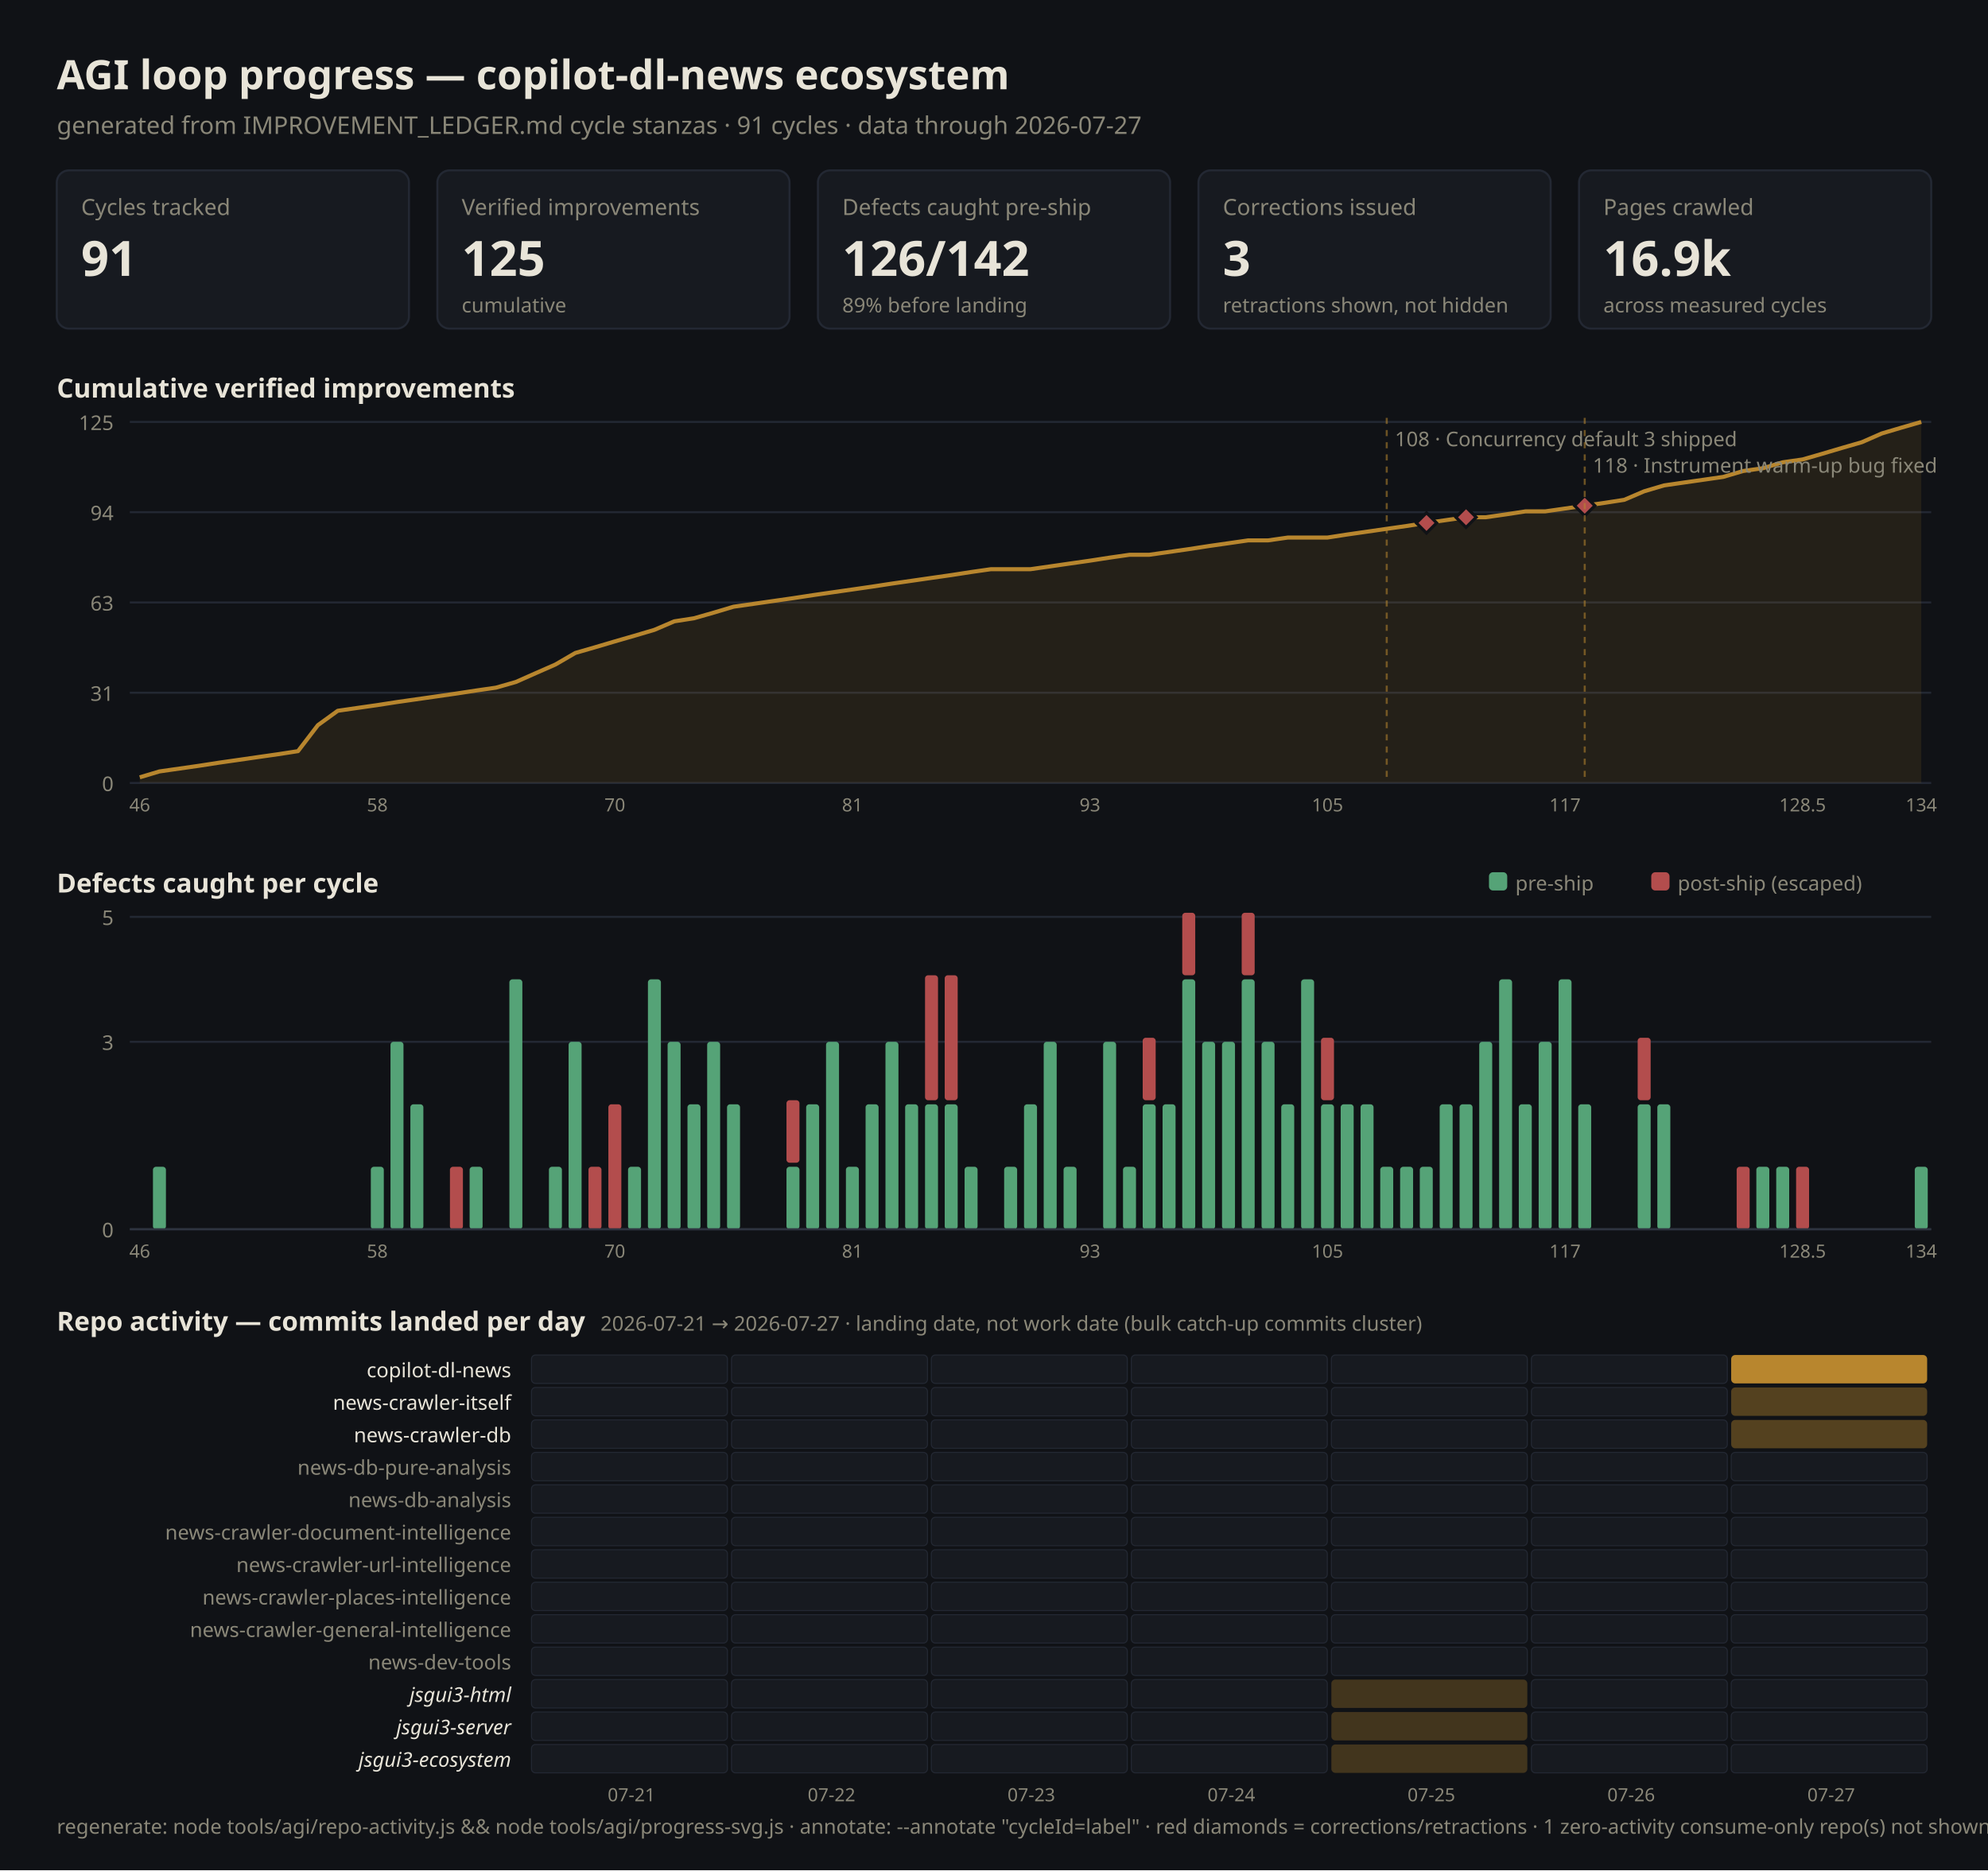
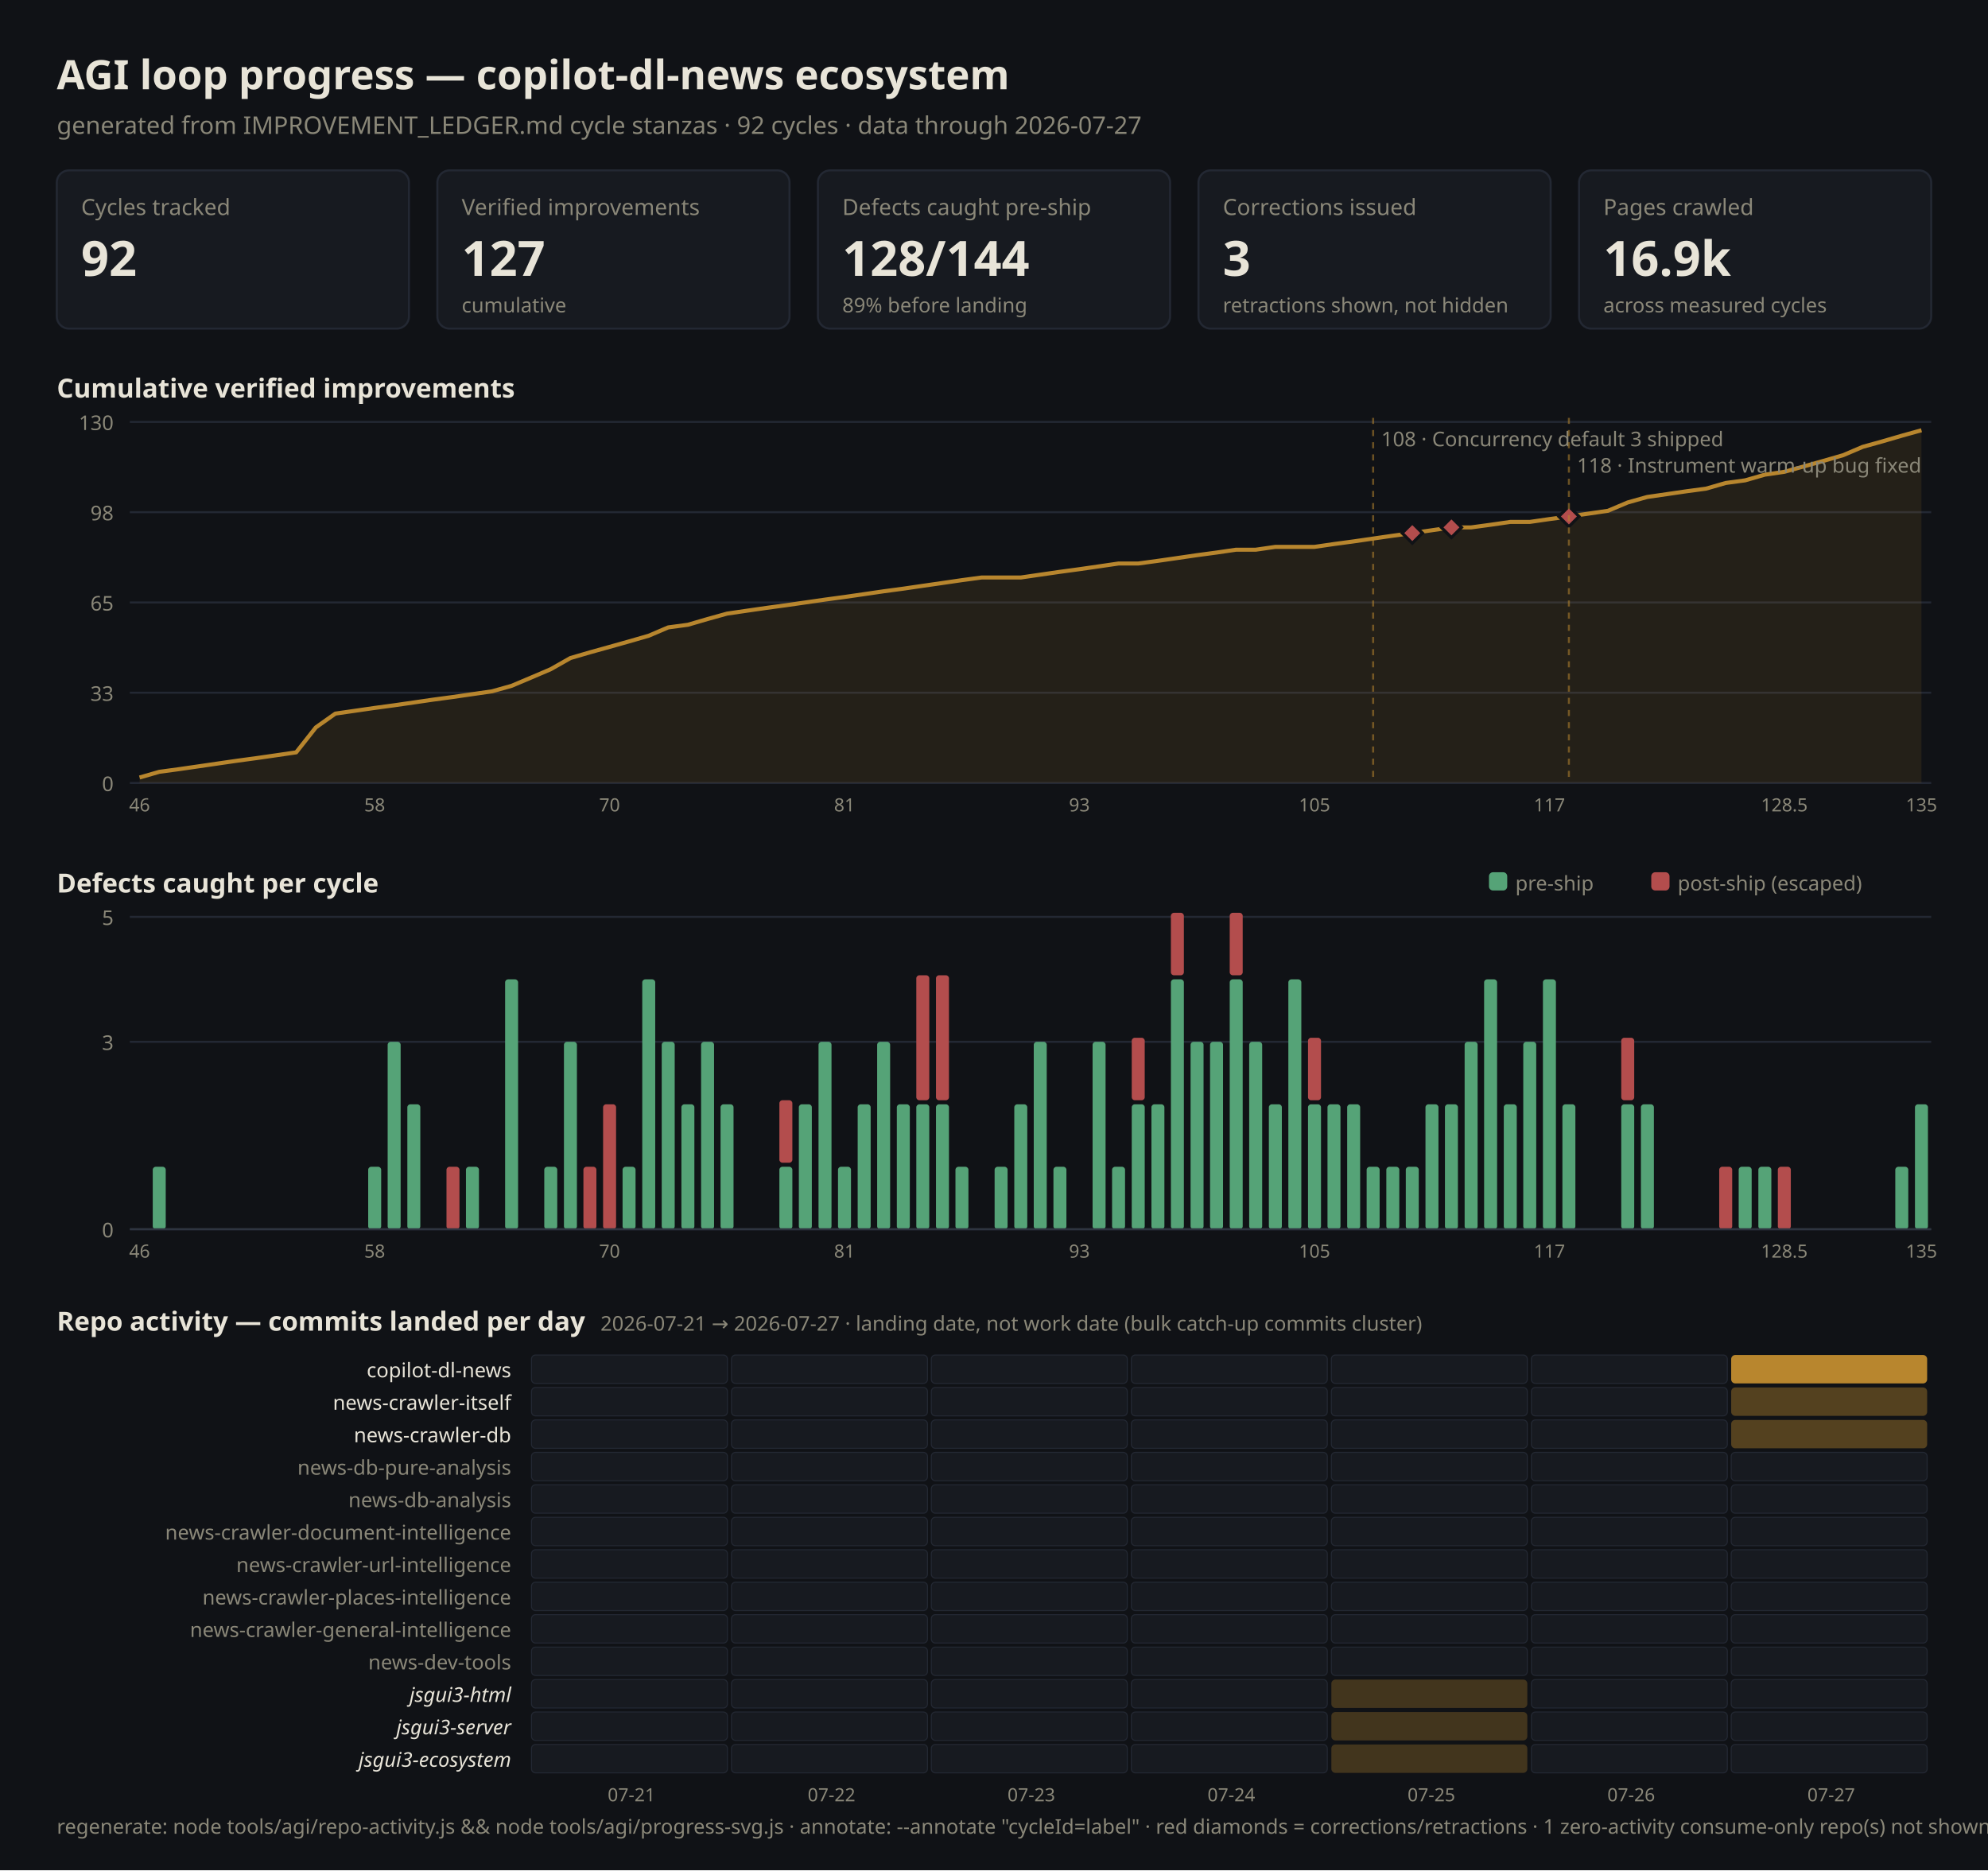
<svg xmlns="http://www.w3.org/2000/svg" viewBox="0 0 980 922" width="980" height="922" role="img" aria-label="AGI loop progress dashboard">
  <rect width="980" height="922" fill="#101216" />
  <text x="28" y="44" font-family="Segoe UI, system-ui, sans-serif" font-size="20" fill="#e8e4d8" font-weight="600">AGI loop progress — copilot-dl-news ecosystem</text>
-   <text x="28" y="66" font-family="Segoe UI, system-ui, sans-serif" font-size="12" fill="#8a8778">generated from IMPROVEMENT_LEDGER.md cycle stanzas · 91 cycles · data through 2026-07-27</text>
+   <text x="28" y="66" font-family="Segoe UI, system-ui, sans-serif" font-size="12" fill="#8a8778">generated from IMPROVEMENT_LEDGER.md cycle stanzas · 92 cycles · data through 2026-07-27</text>
  <rect x="28" y="84" width="173.6" height="78" rx="6" fill="#171a20" stroke="#232833" />
  <text x="40" y="106" font-family="Segoe UI, system-ui, sans-serif" font-size="11" fill="#8a8778">Cycles tracked</text>
-   <text x="40" y="136" font-family="Segoe UI, system-ui, sans-serif" font-size="24" fill="#e8e4d8" font-weight="600">91</text>
+   <text x="40" y="136" font-family="Segoe UI, system-ui, sans-serif" font-size="24" fill="#e8e4d8" font-weight="600">92</text>
  <rect x="215.6" y="84" width="173.6" height="78" rx="6" fill="#171a20" stroke="#232833" />
  <text x="227.6" y="106" font-family="Segoe UI, system-ui, sans-serif" font-size="11" fill="#8a8778">Verified improvements</text>
-   <text x="227.6" y="136" font-family="Segoe UI, system-ui, sans-serif" font-size="24" fill="#e8e4d8" font-weight="600">125</text>
+   <text x="227.6" y="136" font-family="Segoe UI, system-ui, sans-serif" font-size="24" fill="#e8e4d8" font-weight="600">127</text>
  <text x="227.6" y="154" font-family="Segoe UI, system-ui, sans-serif" font-size="10" fill="#8a8778">cumulative</text>
  <rect x="403.2" y="84" width="173.6" height="78" rx="6" fill="#171a20" stroke="#232833" />
  <text x="415.2" y="106" font-family="Segoe UI, system-ui, sans-serif" font-size="11" fill="#8a8778">Defects caught pre-ship</text>
-   <text x="415.2" y="136" font-family="Segoe UI, system-ui, sans-serif" font-size="24" fill="#e8e4d8" font-weight="600">126/142</text>
+   <text x="415.2" y="136" font-family="Segoe UI, system-ui, sans-serif" font-size="24" fill="#e8e4d8" font-weight="600">128/144</text>
  <text x="415.2" y="154" font-family="Segoe UI, system-ui, sans-serif" font-size="10" fill="#8a8778">89% before landing</text>
  <rect x="590.8" y="84" width="173.6" height="78" rx="6" fill="#171a20" stroke="#232833" />
  <text x="602.8" y="106" font-family="Segoe UI, system-ui, sans-serif" font-size="11" fill="#8a8778">Corrections issued</text>
  <text x="602.8" y="136" font-family="Segoe UI, system-ui, sans-serif" font-size="24" fill="#e8e4d8" font-weight="600">3</text>
  <text x="602.8" y="154" font-family="Segoe UI, system-ui, sans-serif" font-size="10" fill="#8a8778">retractions shown, not hidden</text>
  <rect x="778.4" y="84" width="173.6" height="78" rx="6" fill="#171a20" stroke="#232833" />
  <text x="790.4" y="106" font-family="Segoe UI, system-ui, sans-serif" font-size="11" fill="#8a8778">Pages crawled</text>
  <text x="790.4" y="136" font-family="Segoe UI, system-ui, sans-serif" font-size="24" fill="#e8e4d8" font-weight="600">16.9k</text>
  <text x="790.4" y="154" font-family="Segoe UI, system-ui, sans-serif" font-size="10" fill="#8a8778">across measured cycles</text>
  <text x="28" y="196" font-family="Segoe UI, system-ui, sans-serif" font-size="13" fill="#e8e4d8" font-weight="600">Cumulative verified improvements</text>
  <line x1="64" y1="386" x2="952" y2="386" stroke="#232833" stroke-width="1" />
  <text x="56" y="390" font-family="Segoe UI, system-ui, sans-serif" font-size="10" fill="#8a8778" text-anchor="end">0</text>
  <line x1="64" y1="341.5" x2="952" y2="341.5" stroke="#232833" stroke-width="1" />
-   <text x="56" y="345.5" font-family="Segoe UI, system-ui, sans-serif" font-size="10" fill="#8a8778" text-anchor="end">31</text>
+   <text x="56" y="345.5" font-family="Segoe UI, system-ui, sans-serif" font-size="10" fill="#8a8778" text-anchor="end">33</text>
  <line x1="64" y1="297" x2="952" y2="297" stroke="#232833" stroke-width="1" />
-   <text x="56" y="301" font-family="Segoe UI, system-ui, sans-serif" font-size="10" fill="#8a8778" text-anchor="end">63</text>
+   <text x="56" y="301" font-family="Segoe UI, system-ui, sans-serif" font-size="10" fill="#8a8778" text-anchor="end">65</text>
  <line x1="64" y1="252.5" x2="952" y2="252.5" stroke="#232833" stroke-width="1" />
-   <text x="56" y="256.5" font-family="Segoe UI, system-ui, sans-serif" font-size="10" fill="#8a8778" text-anchor="end">94</text>
+   <text x="56" y="256.5" font-family="Segoe UI, system-ui, sans-serif" font-size="10" fill="#8a8778" text-anchor="end">98</text>
  <line x1="64" y1="208" x2="952" y2="208" stroke="#232833" stroke-width="1" />
-   <text x="56" y="212" font-family="Segoe UI, system-ui, sans-serif" font-size="10" fill="#8a8778" text-anchor="end">125</text>
-   <path d="M68.9,386 L68.9,383.2 L78.6,380.3 L88.4,378.9 L98.2,377.5 L107.9,376 L117.7,374.6 L127.4,373.2 L137.2,371.8 L146.9,370.3 L156.7,357.5 L166.5,350.4 L176.2,349 L186,347.6 L195.7,346.1 L205.5,344.7 L215.3,343.3 L225,341.9 L234.8,340.4 L244.5,339 L254.3,336.2 L264,331.9 L273.8,327.6 L283.6,321.9 L293.3,319.1 L303.1,316.2 L312.8,313.4 L322.6,310.5 L332.4,306.3 L342.1,304.8 L351.9,302 L361.6,299.1 L371.4,297.7 L381.1,296.3 L390.9,294.9 L400.7,293.4 L410.4,292 L420.2,290.6 L429.9,289.2 L439.7,287.7 L449.5,286.3 L459.2,284.9 L469,283.5 L478.7,282 L488.5,280.6 L498.2,280.6 L508,280.6 L517.8,279.2 L527.5,277.8 L537.3,276.4 L547,274.9 L556.8,273.5 L566.5,273.5 L576.3,272.1 L586.1,270.7 L595.8,269.2 L605.6,267.8 L615.3,266.4 L625.1,266.4 L634.9,265 L644.6,265 L654.4,265 L664.1,263.5 L673.9,262.1 L683.6,260.7 L693.4,259.3 L703.2,257.8 L712.9,256.4 L722.7,255 L732.4,255 L742.2,253.6 L752,252.1 L761.7,252.1 L771.5,250.7 L781.2,249.3 L791,247.9 L800.7,246.4 L810.5,242.2 L820.3,239.3 L830,237.9 L839.8,236.5 L849.5,235.1 L859.3,232.2 L869.1,230.8 L878.8,227.9 L888.6,226.5 L898.3,223.7 L908.1,220.8 L917.8,218 L927.6,213.7 L937.4,210.8 L947.1,208 L947.1,386 Z" fill="#b8862e" opacity="0.12" />
-   <path d="M68.9,383.2 L78.6,380.3 L88.4,378.9 L98.2,377.5 L107.9,376 L117.7,374.6 L127.4,373.2 L137.2,371.8 L146.9,370.3 L156.7,357.5 L166.5,350.4 L176.2,349 L186,347.6 L195.7,346.1 L205.5,344.7 L215.3,343.3 L225,341.9 L234.8,340.4 L244.5,339 L254.3,336.2 L264,331.9 L273.8,327.6 L283.6,321.9 L293.3,319.1 L303.1,316.2 L312.8,313.4 L322.6,310.5 L332.4,306.3 L342.1,304.8 L351.9,302 L361.6,299.1 L371.4,297.7 L381.1,296.3 L390.9,294.9 L400.7,293.4 L410.4,292 L420.2,290.6 L429.9,289.2 L439.7,287.7 L449.5,286.3 L459.2,284.9 L469,283.5 L478.7,282 L488.5,280.6 L498.2,280.6 L508,280.6 L517.8,279.2 L527.5,277.8 L537.3,276.4 L547,274.9 L556.8,273.5 L566.5,273.5 L576.3,272.1 L586.1,270.7 L595.8,269.2 L605.6,267.8 L615.3,266.4 L625.1,266.4 L634.9,265 L644.6,265 L654.4,265 L664.1,263.5 L673.9,262.1 L683.6,260.7 L693.4,259.3 L703.2,257.8 L712.9,256.4 L722.7,255 L732.4,255 L742.2,253.6 L752,252.1 L761.7,252.1 L771.5,250.7 L781.2,249.3 L791,247.9 L800.7,246.4 L810.5,242.2 L820.3,239.3 L830,237.9 L839.8,236.5 L849.5,235.1 L859.3,232.2 L869.1,230.8 L878.8,227.9 L888.6,226.5 L898.3,223.7 L908.1,220.8 L917.8,218 L927.6,213.7 L937.4,210.8 L947.1,208" fill="none" stroke="#b8862e" stroke-width="2" stroke-linejoin="round" />
-   <path d="M703.2,252.8 L708.2,257.8 L703.2,262.8 L698.2,257.8 Z" fill="#b34d4d" stroke="#101216" stroke-width="1.5" />
-   <path d="M722.7,250 L727.7,255 L722.7,260 L717.7,255 Z" fill="#b34d4d" stroke="#101216" stroke-width="1.5" />
-   <path d="M781.2,244.3 L786.2,249.3 L781.2,254.3 L776.2,249.3 Z" fill="#b34d4d" stroke="#101216" stroke-width="1.5" />
-   <line x1="683.6" y1="206" x2="683.6" y2="386" stroke="#b8862e" stroke-width="1" stroke-dasharray="3,3" opacity="0.55" />
-   <text x="687.6" y="220" font-family="Segoe UI, system-ui, sans-serif" font-size="10" fill="#8a8778">108 · Concurrency default 3 shipped</text>
-   <line x1="781.2" y1="206" x2="781.2" y2="386" stroke="#b8862e" stroke-width="1" stroke-dasharray="3,3" opacity="0.55" />
-   <text x="785.2" y="233" font-family="Segoe UI, system-ui, sans-serif" font-size="10" fill="#8a8778">118 · Instrument warm-up bug fixed</text>
-   <text x="68.9" y="400" font-family="Segoe UI, system-ui, sans-serif" font-size="9" fill="#8a8778" text-anchor="middle">46</text>
-   <text x="186" y="400" font-family="Segoe UI, system-ui, sans-serif" font-size="9" fill="#8a8778" text-anchor="middle">58</text>
-   <text x="303.1" y="400" font-family="Segoe UI, system-ui, sans-serif" font-size="9" fill="#8a8778" text-anchor="middle">70</text>
-   <text x="420.2" y="400" font-family="Segoe UI, system-ui, sans-serif" font-size="9" fill="#8a8778" text-anchor="middle">81</text>
-   <text x="537.3" y="400" font-family="Segoe UI, system-ui, sans-serif" font-size="9" fill="#8a8778" text-anchor="middle">93</text>
-   <text x="654.4" y="400" font-family="Segoe UI, system-ui, sans-serif" font-size="9" fill="#8a8778" text-anchor="middle">105</text>
-   <text x="771.5" y="400" font-family="Segoe UI, system-ui, sans-serif" font-size="9" fill="#8a8778" text-anchor="middle">117</text>
-   <text x="888.6" y="400" font-family="Segoe UI, system-ui, sans-serif" font-size="9" fill="#8a8778" text-anchor="middle">128.5</text>
-   <text x="947.1" y="400" font-family="Segoe UI, system-ui, sans-serif" font-size="9" fill="#8a8778" text-anchor="middle">134</text>
+   <text x="56" y="212" font-family="Segoe UI, system-ui, sans-serif" font-size="10" fill="#8a8778" text-anchor="end">130</text>
+   <path d="M68.8,386 L68.8,383.3 L78.5,380.5 L88.1,379.2 L97.8,377.8 L107.4,376.4 L117.1,375 L126.7,373.7 L136.4,372.3 L146,370.9 L155.7,358.6 L165.3,351.8 L175,350.4 L184.7,349 L194.3,347.7 L204,346.3 L213.6,344.9 L223.3,343.6 L232.9,342.2 L242.6,340.8 L252.2,338.1 L261.9,334 L271.5,329.9 L281.2,324.4 L290.8,321.6 L300.5,318.9 L310.1,316.2 L319.8,313.4 L329.4,309.3 L339.1,308 L348.7,305.2 L358.4,302.5 L368,301.1 L377.7,299.7 L387.3,298.4 L397,297 L406.7,295.6 L416.3,294.3 L426,292.9 L435.6,291.5 L445.3,290.2 L454.9,288.8 L464.6,287.4 L474.2,286 L483.9,284.7 L493.5,284.7 L503.2,284.7 L512.8,283.3 L522.5,281.9 L532.1,280.6 L541.8,279.2 L551.4,277.8 L561.1,277.8 L570.7,276.5 L580.4,275.1 L590,273.7 L599.7,272.4 L609.3,271 L619,271 L628.7,269.6 L638.3,269.6 L648,269.6 L657.6,268.2 L667.3,266.9 L676.9,265.5 L686.6,264.1 L696.2,262.8 L705.9,261.4 L715.5,260 L725.2,260 L734.8,258.7 L744.5,257.3 L754.1,257.3 L763.8,255.9 L773.4,254.6 L783.1,253.2 L792.7,251.8 L802.4,247.7 L812,245 L821.7,243.6 L831.3,242.2 L841,240.9 L850.7,238.1 L860.3,236.8 L870,234 L879.6,232.6 L889.3,229.9 L898.9,227.2 L908.6,224.4 L918.2,220.3 L927.9,217.6 L937.5,214.8 L947.2,212.1 L947.2,386 Z" fill="#b8862e" opacity="0.12" />
+   <path d="M68.8,383.3 L78.5,380.5 L88.1,379.2 L97.8,377.8 L107.4,376.4 L117.1,375 L126.7,373.7 L136.4,372.3 L146,370.9 L155.7,358.6 L165.3,351.8 L175,350.4 L184.7,349 L194.3,347.7 L204,346.3 L213.6,344.9 L223.3,343.6 L232.9,342.2 L242.6,340.8 L252.2,338.1 L261.9,334 L271.5,329.9 L281.2,324.4 L290.8,321.6 L300.5,318.9 L310.1,316.2 L319.8,313.4 L329.4,309.3 L339.1,308 L348.7,305.2 L358.4,302.5 L368,301.1 L377.7,299.7 L387.3,298.4 L397,297 L406.7,295.6 L416.3,294.3 L426,292.9 L435.6,291.5 L445.3,290.2 L454.9,288.8 L464.6,287.4 L474.2,286 L483.9,284.7 L493.5,284.7 L503.2,284.7 L512.8,283.3 L522.5,281.9 L532.1,280.6 L541.8,279.2 L551.4,277.8 L561.1,277.8 L570.7,276.5 L580.4,275.1 L590,273.7 L599.7,272.4 L609.3,271 L619,271 L628.7,269.6 L638.3,269.6 L648,269.6 L657.6,268.2 L667.3,266.9 L676.9,265.5 L686.6,264.1 L696.2,262.8 L705.9,261.4 L715.5,260 L725.2,260 L734.8,258.7 L744.5,257.3 L754.1,257.3 L763.8,255.9 L773.4,254.6 L783.1,253.2 L792.7,251.8 L802.4,247.7 L812,245 L821.7,243.6 L831.3,242.2 L841,240.9 L850.7,238.1 L860.3,236.8 L870,234 L879.6,232.6 L889.3,229.9 L898.9,227.2 L908.6,224.4 L918.2,220.3 L927.9,217.6 L937.5,214.8 L947.2,212.1" fill="none" stroke="#b8862e" stroke-width="2" stroke-linejoin="round" />
+   <path d="M696.2,257.8 L701.2,262.8 L696.2,267.8 L691.2,262.8 Z" fill="#b34d4d" stroke="#101216" stroke-width="1.5" />
+   <path d="M715.5,255 L720.5,260 L715.5,265 L710.5,260 Z" fill="#b34d4d" stroke="#101216" stroke-width="1.5" />
+   <path d="M773.4,249.6 L778.4,254.6 L773.4,259.6 L768.4,254.6 Z" fill="#b34d4d" stroke="#101216" stroke-width="1.5" />
+   <line x1="676.9" y1="206" x2="676.9" y2="386" stroke="#b8862e" stroke-width="1" stroke-dasharray="3,3" opacity="0.55" />
+   <text x="680.9" y="220" font-family="Segoe UI, system-ui, sans-serif" font-size="10" fill="#8a8778">108 · Concurrency default 3 shipped</text>
+   <line x1="773.4" y1="206" x2="773.4" y2="386" stroke="#b8862e" stroke-width="1" stroke-dasharray="3,3" opacity="0.55" />
+   <text x="777.4" y="233" font-family="Segoe UI, system-ui, sans-serif" font-size="10" fill="#8a8778">118 · Instrument warm-up bug fixed</text>
+   <text x="68.8" y="400" font-family="Segoe UI, system-ui, sans-serif" font-size="9" fill="#8a8778" text-anchor="middle">46</text>
+   <text x="184.7" y="400" font-family="Segoe UI, system-ui, sans-serif" font-size="9" fill="#8a8778" text-anchor="middle">58</text>
+   <text x="300.5" y="400" font-family="Segoe UI, system-ui, sans-serif" font-size="9" fill="#8a8778" text-anchor="middle">70</text>
+   <text x="416.3" y="400" font-family="Segoe UI, system-ui, sans-serif" font-size="9" fill="#8a8778" text-anchor="middle">81</text>
+   <text x="532.1" y="400" font-family="Segoe UI, system-ui, sans-serif" font-size="9" fill="#8a8778" text-anchor="middle">93</text>
+   <text x="648" y="400" font-family="Segoe UI, system-ui, sans-serif" font-size="9" fill="#8a8778" text-anchor="middle">105</text>
+   <text x="763.8" y="400" font-family="Segoe UI, system-ui, sans-serif" font-size="9" fill="#8a8778" text-anchor="middle">117</text>
+   <text x="879.6" y="400" font-family="Segoe UI, system-ui, sans-serif" font-size="9" fill="#8a8778" text-anchor="middle">128.5</text>
+   <text x="947.2" y="400" font-family="Segoe UI, system-ui, sans-serif" font-size="9" fill="#8a8778" text-anchor="middle">135</text>
  <text x="28" y="440" font-family="Segoe UI, system-ui, sans-serif" font-size="13" fill="#e8e4d8" font-weight="600">Defects caught per cycle</text>
  <rect x="734" y="430" width="9" height="9" rx="2" fill="#55a377" />
  <text x="747" y="439" font-family="Segoe UI, system-ui, sans-serif" font-size="10" fill="#8a8778">pre-ship</text>
  <rect x="814" y="430" width="9" height="9" rx="2" fill="#b34d4d" />
  <text x="827" y="439" font-family="Segoe UI, system-ui, sans-serif" font-size="10" fill="#8a8778">post-ship (escaped)</text>
  <line x1="64" y1="606" x2="952" y2="606" stroke="#232833" stroke-width="1" />
  <text x="56" y="610" font-family="Segoe UI, system-ui, sans-serif" font-size="10" fill="#8a8778" text-anchor="end">0</text>
  <line x1="64" y1="513.6" x2="952" y2="513.6" stroke="#232833" stroke-width="1" />
  <text x="56" y="517.6" font-family="Segoe UI, system-ui, sans-serif" font-size="10" fill="#8a8778" text-anchor="end">3</text>
  <line x1="64" y1="452" x2="952" y2="452" stroke="#232833" stroke-width="1" />
  <text x="56" y="456" font-family="Segoe UI, system-ui, sans-serif" font-size="10" fill="#8a8778" text-anchor="end">5</text>
-   <rect x="75.4" y="575.2" width="6.4" height="30.8" rx="1.5" fill="#55a377" />
-   <rect x="182.8" y="575.2" width="6.4" height="30.8" rx="1.5" fill="#55a377" />
-   <rect x="192.5" y="513.6" width="6.4" height="92.4" rx="1.5" fill="#55a377" />
-   <rect x="202.3" y="544.4" width="6.4" height="61.6" rx="1.5" fill="#55a377" />
-   <rect x="221.8" y="575.2" width="6.4" height="30.8" rx="1.5" fill="#b34d4d" />
-   <rect x="231.5" y="575.2" width="6.4" height="30.8" rx="1.5" fill="#55a377" />
-   <rect x="251.1" y="482.8" width="6.4" height="123.2" rx="1.5" fill="#55a377" />
-   <rect x="270.6" y="575.2" width="6.4" height="30.8" rx="1.5" fill="#55a377" />
-   <rect x="280.3" y="513.6" width="6.4" height="92.4" rx="1.5" fill="#55a377" />
-   <rect x="290.1" y="575.2" width="6.4" height="30.8" rx="1.5" fill="#b34d4d" />
-   <rect x="299.9" y="544.4" width="6.4" height="61.6" rx="1.5" fill="#b34d4d" />
-   <rect x="309.6" y="575.2" width="6.4" height="30.8" rx="1.5" fill="#55a377" />
-   <rect x="319.4" y="482.8" width="6.4" height="123.2" rx="1.5" fill="#55a377" />
-   <rect x="329.1" y="513.6" width="6.4" height="92.4" rx="1.5" fill="#55a377" />
-   <rect x="338.9" y="544.4" width="6.4" height="61.6" rx="1.5" fill="#55a377" />
-   <rect x="348.6" y="513.6" width="6.4" height="92.4" rx="1.5" fill="#55a377" />
-   <rect x="358.4" y="544.4" width="6.4" height="61.6" rx="1.5" fill="#55a377" />
-   <rect x="387.7" y="575.2" width="6.4" height="30.8" rx="1.5" fill="#55a377" />
-   <rect x="387.7" y="542.4" width="6.4" height="30.8" rx="1.5" fill="#b34d4d" />
-   <rect x="397.4" y="544.4" width="6.4" height="61.6" rx="1.5" fill="#55a377" />
-   <rect x="407.2" y="513.6" width="6.4" height="92.4" rx="1.5" fill="#55a377" />
-   <rect x="417" y="575.2" width="6.4" height="30.8" rx="1.5" fill="#55a377" />
-   <rect x="426.7" y="544.4" width="6.4" height="61.6" rx="1.5" fill="#55a377" />
-   <rect x="436.5" y="513.6" width="6.4" height="92.4" rx="1.5" fill="#55a377" />
-   <rect x="446.2" y="544.4" width="6.4" height="61.6" rx="1.5" fill="#55a377" />
-   <rect x="456" y="544.4" width="6.4" height="61.6" rx="1.5" fill="#55a377" />
-   <rect x="456" y="480.8" width="6.4" height="61.6" rx="1.5" fill="#b34d4d" />
-   <rect x="465.7" y="544.4" width="6.4" height="61.6" rx="1.5" fill="#55a377" />
-   <rect x="465.7" y="480.8" width="6.4" height="61.6" rx="1.5" fill="#b34d4d" />
-   <rect x="475.5" y="575.2" width="6.4" height="30.8" rx="1.5" fill="#55a377" />
-   <rect x="495" y="575.2" width="6.4" height="30.8" rx="1.5" fill="#55a377" />
-   <rect x="504.8" y="544.4" width="6.4" height="61.6" rx="1.5" fill="#55a377" />
-   <rect x="514.5" y="513.6" width="6.4" height="92.4" rx="1.5" fill="#55a377" />
-   <rect x="524.3" y="575.2" width="6.4" height="30.8" rx="1.5" fill="#55a377" />
-   <rect x="543.8" y="513.6" width="6.4" height="92.4" rx="1.5" fill="#55a377" />
-   <rect x="553.6" y="575.2" width="6.4" height="30.8" rx="1.5" fill="#55a377" />
-   <rect x="563.3" y="544.4" width="6.4" height="61.6" rx="1.5" fill="#55a377" />
-   <rect x="563.3" y="511.6" width="6.4" height="30.8" rx="1.5" fill="#b34d4d" />
-   <rect x="573.1" y="544.4" width="6.4" height="61.6" rx="1.5" fill="#55a377" />
-   <rect x="582.8" y="482.8" width="6.4" height="123.2" rx="1.5" fill="#55a377" />
-   <rect x="582.8" y="450" width="6.4" height="30.8" rx="1.5" fill="#b34d4d" />
-   <rect x="592.6" y="513.6" width="6.4" height="92.4" rx="1.5" fill="#55a377" />
-   <rect x="602.4" y="513.6" width="6.4" height="92.4" rx="1.5" fill="#55a377" />
-   <rect x="612.1" y="482.8" width="6.4" height="123.2" rx="1.5" fill="#55a377" />
-   <rect x="612.1" y="450" width="6.4" height="30.8" rx="1.5" fill="#b34d4d" />
-   <rect x="621.9" y="513.6" width="6.4" height="92.4" rx="1.5" fill="#55a377" />
-   <rect x="631.6" y="544.4" width="6.4" height="61.6" rx="1.5" fill="#55a377" />
-   <rect x="641.4" y="482.8" width="6.4" height="123.2" rx="1.5" fill="#55a377" />
-   <rect x="651.2" y="544.4" width="6.4" height="61.6" rx="1.5" fill="#55a377" />
-   <rect x="651.2" y="511.6" width="6.4" height="30.8" rx="1.5" fill="#b34d4d" />
-   <rect x="660.9" y="544.4" width="6.4" height="61.6" rx="1.5" fill="#55a377" />
-   <rect x="670.7" y="544.4" width="6.4" height="61.6" rx="1.5" fill="#55a377" />
-   <rect x="680.4" y="575.2" width="6.4" height="30.8" rx="1.5" fill="#55a377" />
-   <rect x="690.2" y="575.2" width="6.4" height="30.8" rx="1.5" fill="#55a377" />
-   <rect x="699.9" y="575.2" width="6.4" height="30.8" rx="1.5" fill="#55a377" />
-   <rect x="709.7" y="544.4" width="6.4" height="61.6" rx="1.5" fill="#55a377" />
-   <rect x="719.5" y="544.4" width="6.4" height="61.6" rx="1.5" fill="#55a377" />
-   <rect x="729.2" y="513.6" width="6.4" height="92.4" rx="1.5" fill="#55a377" />
-   <rect x="739" y="482.8" width="6.4" height="123.2" rx="1.5" fill="#55a377" />
-   <rect x="748.7" y="544.4" width="6.4" height="61.6" rx="1.5" fill="#55a377" />
-   <rect x="758.5" y="513.6" width="6.4" height="92.4" rx="1.5" fill="#55a377" />
-   <rect x="768.3" y="482.8" width="6.4" height="123.2" rx="1.5" fill="#55a377" />
-   <rect x="778" y="544.4" width="6.4" height="61.6" rx="1.5" fill="#55a377" />
-   <rect x="807.3" y="544.4" width="6.4" height="61.6" rx="1.5" fill="#55a377" />
-   <rect x="807.3" y="511.6" width="6.4" height="30.8" rx="1.5" fill="#b34d4d" />
-   <rect x="817" y="544.4" width="6.4" height="61.6" rx="1.5" fill="#55a377" />
-   <rect x="856.1" y="575.2" width="6.4" height="30.8" rx="1.5" fill="#b34d4d" />
-   <rect x="865.8" y="575.2" width="6.4" height="30.8" rx="1.5" fill="#55a377" />
-   <rect x="875.6" y="575.2" width="6.4" height="30.8" rx="1.5" fill="#55a377" />
-   <rect x="885.4" y="575.2" width="6.4" height="30.8" rx="1.5" fill="#b34d4d" />
-   <rect x="943.9" y="575.2" width="6.4" height="30.8" rx="1.5" fill="#55a377" />
-   <text x="68.9" y="620" font-family="Segoe UI, system-ui, sans-serif" font-size="9" fill="#8a8778" text-anchor="middle">46</text>
-   <text x="186" y="620" font-family="Segoe UI, system-ui, sans-serif" font-size="9" fill="#8a8778" text-anchor="middle">58</text>
-   <text x="303.1" y="620" font-family="Segoe UI, system-ui, sans-serif" font-size="9" fill="#8a8778" text-anchor="middle">70</text>
-   <text x="420.2" y="620" font-family="Segoe UI, system-ui, sans-serif" font-size="9" fill="#8a8778" text-anchor="middle">81</text>
-   <text x="537.3" y="620" font-family="Segoe UI, system-ui, sans-serif" font-size="9" fill="#8a8778" text-anchor="middle">93</text>
-   <text x="654.4" y="620" font-family="Segoe UI, system-ui, sans-serif" font-size="9" fill="#8a8778" text-anchor="middle">105</text>
-   <text x="771.5" y="620" font-family="Segoe UI, system-ui, sans-serif" font-size="9" fill="#8a8778" text-anchor="middle">117</text>
-   <text x="888.6" y="620" font-family="Segoe UI, system-ui, sans-serif" font-size="9" fill="#8a8778" text-anchor="middle">128.5</text>
-   <text x="947.1" y="620" font-family="Segoe UI, system-ui, sans-serif" font-size="9" fill="#8a8778" text-anchor="middle">134</text>
+   <rect x="75.3" y="575.2" width="6.4" height="30.8" rx="1.5" fill="#55a377" />
+   <rect x="181.5" y="575.2" width="6.4" height="30.8" rx="1.5" fill="#55a377" />
+   <rect x="191.1" y="513.6" width="6.4" height="92.4" rx="1.5" fill="#55a377" />
+   <rect x="200.8" y="544.4" width="6.4" height="61.6" rx="1.5" fill="#55a377" />
+   <rect x="220.1" y="575.2" width="6.4" height="30.8" rx="1.5" fill="#b34d4d" />
+   <rect x="229.7" y="575.2" width="6.4" height="30.8" rx="1.5" fill="#55a377" />
+   <rect x="249" y="482.8" width="6.4" height="123.2" rx="1.5" fill="#55a377" />
+   <rect x="268.3" y="575.2" width="6.4" height="30.8" rx="1.5" fill="#55a377" />
+   <rect x="278" y="513.6" width="6.4" height="92.4" rx="1.5" fill="#55a377" />
+   <rect x="287.6" y="575.2" width="6.4" height="30.8" rx="1.5" fill="#b34d4d" />
+   <rect x="297.3" y="544.4" width="6.4" height="61.6" rx="1.5" fill="#b34d4d" />
+   <rect x="306.9" y="575.2" width="6.4" height="30.8" rx="1.5" fill="#55a377" />
+   <rect x="316.6" y="482.8" width="6.4" height="123.2" rx="1.5" fill="#55a377" />
+   <rect x="326.2" y="513.6" width="6.4" height="92.4" rx="1.5" fill="#55a377" />
+   <rect x="335.9" y="544.4" width="6.4" height="61.6" rx="1.5" fill="#55a377" />
+   <rect x="345.6" y="513.6" width="6.4" height="92.4" rx="1.5" fill="#55a377" />
+   <rect x="355.2" y="544.4" width="6.4" height="61.6" rx="1.5" fill="#55a377" />
+   <rect x="384.2" y="575.2" width="6.4" height="30.8" rx="1.5" fill="#55a377" />
+   <rect x="384.2" y="542.4" width="6.4" height="30.8" rx="1.5" fill="#b34d4d" />
+   <rect x="393.8" y="544.4" width="6.4" height="61.6" rx="1.5" fill="#55a377" />
+   <rect x="403.5" y="513.6" width="6.4" height="92.4" rx="1.5" fill="#55a377" />
+   <rect x="413.1" y="575.2" width="6.4" height="30.8" rx="1.5" fill="#55a377" />
+   <rect x="422.8" y="544.4" width="6.4" height="61.6" rx="1.5" fill="#55a377" />
+   <rect x="432.4" y="513.6" width="6.4" height="92.4" rx="1.5" fill="#55a377" />
+   <rect x="442.1" y="544.4" width="6.4" height="61.6" rx="1.5" fill="#55a377" />
+   <rect x="451.7" y="544.4" width="6.4" height="61.6" rx="1.5" fill="#55a377" />
+   <rect x="451.7" y="480.8" width="6.4" height="61.6" rx="1.5" fill="#b34d4d" />
+   <rect x="461.4" y="544.4" width="6.4" height="61.6" rx="1.5" fill="#55a377" />
+   <rect x="461.4" y="480.8" width="6.4" height="61.6" rx="1.5" fill="#b34d4d" />
+   <rect x="471" y="575.2" width="6.4" height="30.8" rx="1.5" fill="#55a377" />
+   <rect x="490.3" y="575.2" width="6.4" height="30.8" rx="1.5" fill="#55a377" />
+   <rect x="500" y="544.4" width="6.4" height="61.6" rx="1.5" fill="#55a377" />
+   <rect x="509.6" y="513.6" width="6.4" height="92.4" rx="1.5" fill="#55a377" />
+   <rect x="519.3" y="575.2" width="6.4" height="30.8" rx="1.5" fill="#55a377" />
+   <rect x="538.6" y="513.6" width="6.4" height="92.4" rx="1.5" fill="#55a377" />
+   <rect x="548.2" y="575.2" width="6.4" height="30.8" rx="1.5" fill="#55a377" />
+   <rect x="557.9" y="544.4" width="6.4" height="61.6" rx="1.5" fill="#55a377" />
+   <rect x="557.9" y="511.6" width="6.4" height="30.8" rx="1.5" fill="#b34d4d" />
+   <rect x="567.6" y="544.4" width="6.4" height="61.6" rx="1.5" fill="#55a377" />
+   <rect x="577.2" y="482.8" width="6.4" height="123.2" rx="1.5" fill="#55a377" />
+   <rect x="577.2" y="450" width="6.4" height="30.8" rx="1.5" fill="#b34d4d" />
+   <rect x="586.9" y="513.6" width="6.4" height="92.4" rx="1.5" fill="#55a377" />
+   <rect x="596.5" y="513.6" width="6.4" height="92.4" rx="1.5" fill="#55a377" />
+   <rect x="606.2" y="482.8" width="6.4" height="123.2" rx="1.5" fill="#55a377" />
+   <rect x="606.2" y="450" width="6.4" height="30.8" rx="1.5" fill="#b34d4d" />
+   <rect x="615.8" y="513.6" width="6.4" height="92.4" rx="1.5" fill="#55a377" />
+   <rect x="625.5" y="544.4" width="6.4" height="61.6" rx="1.5" fill="#55a377" />
+   <rect x="635.1" y="482.8" width="6.4" height="123.2" rx="1.5" fill="#55a377" />
+   <rect x="644.8" y="544.4" width="6.4" height="61.6" rx="1.5" fill="#55a377" />
+   <rect x="644.8" y="511.6" width="6.4" height="30.8" rx="1.5" fill="#b34d4d" />
+   <rect x="654.4" y="544.4" width="6.4" height="61.6" rx="1.5" fill="#55a377" />
+   <rect x="664.1" y="544.4" width="6.4" height="61.6" rx="1.5" fill="#55a377" />
+   <rect x="673.7" y="575.2" width="6.4" height="30.8" rx="1.5" fill="#55a377" />
+   <rect x="683.4" y="575.2" width="6.4" height="30.8" rx="1.5" fill="#55a377" />
+   <rect x="693" y="575.2" width="6.4" height="30.8" rx="1.5" fill="#55a377" />
+   <rect x="702.7" y="544.4" width="6.4" height="61.6" rx="1.5" fill="#55a377" />
+   <rect x="712.3" y="544.4" width="6.4" height="61.6" rx="1.5" fill="#55a377" />
+   <rect x="722" y="513.6" width="6.4" height="92.4" rx="1.5" fill="#55a377" />
+   <rect x="731.6" y="482.8" width="6.4" height="123.2" rx="1.5" fill="#55a377" />
+   <rect x="741.3" y="544.4" width="6.4" height="61.6" rx="1.5" fill="#55a377" />
+   <rect x="750.9" y="513.6" width="6.4" height="92.4" rx="1.5" fill="#55a377" />
+   <rect x="760.6" y="482.8" width="6.4" height="123.2" rx="1.5" fill="#55a377" />
+   <rect x="770.2" y="544.4" width="6.4" height="61.6" rx="1.5" fill="#55a377" />
+   <rect x="799.2" y="544.4" width="6.4" height="61.6" rx="1.5" fill="#55a377" />
+   <rect x="799.2" y="511.6" width="6.4" height="30.8" rx="1.5" fill="#b34d4d" />
+   <rect x="808.9" y="544.4" width="6.4" height="61.6" rx="1.5" fill="#55a377" />
+   <rect x="847.5" y="575.2" width="6.4" height="30.8" rx="1.5" fill="#b34d4d" />
+   <rect x="857.1" y="575.2" width="6.4" height="30.8" rx="1.5" fill="#55a377" />
+   <rect x="866.8" y="575.2" width="6.4" height="30.8" rx="1.5" fill="#55a377" />
+   <rect x="876.4" y="575.2" width="6.4" height="30.8" rx="1.5" fill="#b34d4d" />
+   <rect x="934.3" y="575.2" width="6.4" height="30.8" rx="1.5" fill="#55a377" />
+   <rect x="944" y="544.4" width="6.4" height="61.6" rx="1.5" fill="#55a377" />
+   <text x="68.8" y="620" font-family="Segoe UI, system-ui, sans-serif" font-size="9" fill="#8a8778" text-anchor="middle">46</text>
+   <text x="184.7" y="620" font-family="Segoe UI, system-ui, sans-serif" font-size="9" fill="#8a8778" text-anchor="middle">58</text>
+   <text x="300.5" y="620" font-family="Segoe UI, system-ui, sans-serif" font-size="9" fill="#8a8778" text-anchor="middle">70</text>
+   <text x="416.3" y="620" font-family="Segoe UI, system-ui, sans-serif" font-size="9" fill="#8a8778" text-anchor="middle">81</text>
+   <text x="532.1" y="620" font-family="Segoe UI, system-ui, sans-serif" font-size="9" fill="#8a8778" text-anchor="middle">93</text>
+   <text x="648" y="620" font-family="Segoe UI, system-ui, sans-serif" font-size="9" fill="#8a8778" text-anchor="middle">105</text>
+   <text x="763.8" y="620" font-family="Segoe UI, system-ui, sans-serif" font-size="9" fill="#8a8778" text-anchor="middle">117</text>
+   <text x="879.6" y="620" font-family="Segoe UI, system-ui, sans-serif" font-size="9" fill="#8a8778" text-anchor="middle">128.5</text>
+   <text x="947.2" y="620" font-family="Segoe UI, system-ui, sans-serif" font-size="9" fill="#8a8778" text-anchor="middle">135</text>
  <line x1="64" y1="606" x2="952" y2="606" stroke="#2e3440" stroke-width="1" />
  <text x="28" y="656" font-family="Segoe UI, system-ui, sans-serif" font-size="13" fill="#e8e4d8" font-weight="600">Repo activity — commits landed per day</text>
  <text x="296" y="656" font-family="Segoe UI, system-ui, sans-serif" font-size="10" fill="#8a8778">2026-07-21 → 2026-07-27 · landing date, not work date (bulk catch-up commits cluster)</text>
  <text x="252" y="679" font-family="Segoe UI, system-ui, sans-serif" font-size="10" fill="#e8e4d8" text-anchor="end">copilot-dl-news</text>
  <rect x="262" y="668" width="96.6" height="14" rx="2" fill="#171a20" stroke="#232833" stroke-width="0.5" />
  <rect x="360.6" y="668" width="96.6" height="14" rx="2" fill="#171a20" stroke="#232833" stroke-width="0.5" />
  <rect x="459.1" y="668" width="96.6" height="14" rx="2" fill="#171a20" stroke="#232833" stroke-width="0.5" />
  <rect x="557.7" y="668" width="96.6" height="14" rx="2" fill="#171a20" stroke="#232833" stroke-width="0.5" />
  <rect x="656.3" y="668" width="96.6" height="14" rx="2" fill="#171a20" stroke="#232833" stroke-width="0.5" />
  <rect x="754.9" y="668" width="96.6" height="14" rx="2" fill="#171a20" stroke="#232833" stroke-width="0.5" />
  <rect x="853.4" y="668" width="96.6" height="14" rx="2" fill="#b8862e" opacity="1" />
  <text x="252" y="695" font-family="Segoe UI, system-ui, sans-serif" font-size="10" fill="#e8e4d8" text-anchor="end">news-crawler-itself</text>
  <rect x="262" y="684" width="96.6" height="14" rx="2" fill="#171a20" stroke="#232833" stroke-width="0.5" />
  <rect x="360.6" y="684" width="96.6" height="14" rx="2" fill="#171a20" stroke="#232833" stroke-width="0.5" />
  <rect x="459.1" y="684" width="96.6" height="14" rx="2" fill="#171a20" stroke="#232833" stroke-width="0.5" />
  <rect x="557.7" y="684" width="96.6" height="14" rx="2" fill="#171a20" stroke="#232833" stroke-width="0.5" />
  <rect x="656.3" y="684" width="96.6" height="14" rx="2" fill="#171a20" stroke="#232833" stroke-width="0.5" />
  <rect x="754.9" y="684" width="96.6" height="14" rx="2" fill="#171a20" stroke="#232833" stroke-width="0.5" />
  <rect x="853.4" y="684" width="96.6" height="14" rx="2" fill="#b8862e" opacity="0.4" />
  <text x="252" y="711" font-family="Segoe UI, system-ui, sans-serif" font-size="10" fill="#e8e4d8" text-anchor="end">news-crawler-db</text>
  <rect x="262" y="700" width="96.6" height="14" rx="2" fill="#171a20" stroke="#232833" stroke-width="0.5" />
  <rect x="360.6" y="700" width="96.6" height="14" rx="2" fill="#171a20" stroke="#232833" stroke-width="0.5" />
  <rect x="459.1" y="700" width="96.6" height="14" rx="2" fill="#171a20" stroke="#232833" stroke-width="0.5" />
  <rect x="557.7" y="700" width="96.6" height="14" rx="2" fill="#171a20" stroke="#232833" stroke-width="0.5" />
  <rect x="656.3" y="700" width="96.6" height="14" rx="2" fill="#171a20" stroke="#232833" stroke-width="0.5" />
  <rect x="754.9" y="700" width="96.6" height="14" rx="2" fill="#171a20" stroke="#232833" stroke-width="0.5" />
  <rect x="853.4" y="700" width="96.6" height="14" rx="2" fill="#b8862e" opacity="0.4" />
  <text x="252" y="727" font-family="Segoe UI, system-ui, sans-serif" font-size="10" fill="#8a8778" text-anchor="end">news-db-pure-analysis</text>
  <rect x="262" y="716" width="96.6" height="14" rx="2" fill="#171a20" stroke="#232833" stroke-width="0.5" />
  <rect x="360.6" y="716" width="96.6" height="14" rx="2" fill="#171a20" stroke="#232833" stroke-width="0.5" />
  <rect x="459.1" y="716" width="96.6" height="14" rx="2" fill="#171a20" stroke="#232833" stroke-width="0.5" />
  <rect x="557.7" y="716" width="96.6" height="14" rx="2" fill="#171a20" stroke="#232833" stroke-width="0.5" />
  <rect x="656.3" y="716" width="96.6" height="14" rx="2" fill="#171a20" stroke="#232833" stroke-width="0.5" />
  <rect x="754.9" y="716" width="96.6" height="14" rx="2" fill="#171a20" stroke="#232833" stroke-width="0.5" />
  <rect x="853.4" y="716" width="96.6" height="14" rx="2" fill="#171a20" stroke="#232833" stroke-width="0.5" />
  <text x="252" y="743" font-family="Segoe UI, system-ui, sans-serif" font-size="10" fill="#8a8778" text-anchor="end">news-db-analysis</text>
  <rect x="262" y="732" width="96.6" height="14" rx="2" fill="#171a20" stroke="#232833" stroke-width="0.5" />
  <rect x="360.6" y="732" width="96.6" height="14" rx="2" fill="#171a20" stroke="#232833" stroke-width="0.5" />
  <rect x="459.1" y="732" width="96.6" height="14" rx="2" fill="#171a20" stroke="#232833" stroke-width="0.5" />
  <rect x="557.7" y="732" width="96.6" height="14" rx="2" fill="#171a20" stroke="#232833" stroke-width="0.5" />
  <rect x="656.3" y="732" width="96.6" height="14" rx="2" fill="#171a20" stroke="#232833" stroke-width="0.5" />
  <rect x="754.9" y="732" width="96.6" height="14" rx="2" fill="#171a20" stroke="#232833" stroke-width="0.5" />
  <rect x="853.4" y="732" width="96.6" height="14" rx="2" fill="#171a20" stroke="#232833" stroke-width="0.5" />
  <text x="252" y="759" font-family="Segoe UI, system-ui, sans-serif" font-size="10" fill="#8a8778" text-anchor="end">news-crawler-document-intelligence</text>
  <rect x="262" y="748" width="96.6" height="14" rx="2" fill="#171a20" stroke="#232833" stroke-width="0.5" />
  <rect x="360.6" y="748" width="96.6" height="14" rx="2" fill="#171a20" stroke="#232833" stroke-width="0.5" />
  <rect x="459.1" y="748" width="96.6" height="14" rx="2" fill="#171a20" stroke="#232833" stroke-width="0.5" />
  <rect x="557.7" y="748" width="96.6" height="14" rx="2" fill="#171a20" stroke="#232833" stroke-width="0.5" />
  <rect x="656.3" y="748" width="96.6" height="14" rx="2" fill="#171a20" stroke="#232833" stroke-width="0.5" />
  <rect x="754.9" y="748" width="96.6" height="14" rx="2" fill="#171a20" stroke="#232833" stroke-width="0.5" />
  <rect x="853.4" y="748" width="96.6" height="14" rx="2" fill="#171a20" stroke="#232833" stroke-width="0.5" />
  <text x="252" y="775" font-family="Segoe UI, system-ui, sans-serif" font-size="10" fill="#8a8778" text-anchor="end">news-crawler-url-intelligence</text>
  <rect x="262" y="764" width="96.6" height="14" rx="2" fill="#171a20" stroke="#232833" stroke-width="0.5" />
  <rect x="360.6" y="764" width="96.6" height="14" rx="2" fill="#171a20" stroke="#232833" stroke-width="0.5" />
  <rect x="459.1" y="764" width="96.6" height="14" rx="2" fill="#171a20" stroke="#232833" stroke-width="0.5" />
  <rect x="557.7" y="764" width="96.6" height="14" rx="2" fill="#171a20" stroke="#232833" stroke-width="0.5" />
  <rect x="656.3" y="764" width="96.6" height="14" rx="2" fill="#171a20" stroke="#232833" stroke-width="0.5" />
  <rect x="754.9" y="764" width="96.6" height="14" rx="2" fill="#171a20" stroke="#232833" stroke-width="0.5" />
  <rect x="853.4" y="764" width="96.6" height="14" rx="2" fill="#171a20" stroke="#232833" stroke-width="0.5" />
  <text x="252" y="791" font-family="Segoe UI, system-ui, sans-serif" font-size="10" fill="#8a8778" text-anchor="end">news-crawler-places-intelligence</text>
  <rect x="262" y="780" width="96.6" height="14" rx="2" fill="#171a20" stroke="#232833" stroke-width="0.5" />
  <rect x="360.6" y="780" width="96.6" height="14" rx="2" fill="#171a20" stroke="#232833" stroke-width="0.5" />
  <rect x="459.1" y="780" width="96.6" height="14" rx="2" fill="#171a20" stroke="#232833" stroke-width="0.5" />
  <rect x="557.7" y="780" width="96.6" height="14" rx="2" fill="#171a20" stroke="#232833" stroke-width="0.5" />
  <rect x="656.3" y="780" width="96.6" height="14" rx="2" fill="#171a20" stroke="#232833" stroke-width="0.5" />
  <rect x="754.9" y="780" width="96.6" height="14" rx="2" fill="#171a20" stroke="#232833" stroke-width="0.5" />
  <rect x="853.4" y="780" width="96.6" height="14" rx="2" fill="#171a20" stroke="#232833" stroke-width="0.5" />
  <text x="252" y="807" font-family="Segoe UI, system-ui, sans-serif" font-size="10" fill="#8a8778" text-anchor="end">news-crawler-general-intelligence</text>
  <rect x="262" y="796" width="96.6" height="14" rx="2" fill="#171a20" stroke="#232833" stroke-width="0.5" />
  <rect x="360.6" y="796" width="96.6" height="14" rx="2" fill="#171a20" stroke="#232833" stroke-width="0.5" />
  <rect x="459.1" y="796" width="96.6" height="14" rx="2" fill="#171a20" stroke="#232833" stroke-width="0.5" />
  <rect x="557.7" y="796" width="96.6" height="14" rx="2" fill="#171a20" stroke="#232833" stroke-width="0.5" />
  <rect x="656.3" y="796" width="96.6" height="14" rx="2" fill="#171a20" stroke="#232833" stroke-width="0.5" />
  <rect x="754.9" y="796" width="96.6" height="14" rx="2" fill="#171a20" stroke="#232833" stroke-width="0.5" />
  <rect x="853.4" y="796" width="96.6" height="14" rx="2" fill="#171a20" stroke="#232833" stroke-width="0.5" />
  <text x="252" y="823" font-family="Segoe UI, system-ui, sans-serif" font-size="10" fill="#8a8778" text-anchor="end">news-dev-tools</text>
  <rect x="262" y="812" width="96.6" height="14" rx="2" fill="#171a20" stroke="#232833" stroke-width="0.5" />
  <rect x="360.6" y="812" width="96.6" height="14" rx="2" fill="#171a20" stroke="#232833" stroke-width="0.5" />
  <rect x="459.1" y="812" width="96.6" height="14" rx="2" fill="#171a20" stroke="#232833" stroke-width="0.5" />
  <rect x="557.7" y="812" width="96.6" height="14" rx="2" fill="#171a20" stroke="#232833" stroke-width="0.5" />
  <rect x="656.3" y="812" width="96.6" height="14" rx="2" fill="#171a20" stroke="#232833" stroke-width="0.5" />
  <rect x="754.9" y="812" width="96.6" height="14" rx="2" fill="#171a20" stroke="#232833" stroke-width="0.5" />
  <rect x="853.4" y="812" width="96.6" height="14" rx="2" fill="#171a20" stroke="#232833" stroke-width="0.5" />
  <text x="252" y="839" font-family="Segoe UI, system-ui, sans-serif" font-size="10" fill="#e8e4d8" text-anchor="end" font-style="italic">jsgui3-html</text>
  <rect x="262" y="828" width="96.6" height="14" rx="2" fill="#171a20" stroke="#232833" stroke-width="0.5" />
  <rect x="360.6" y="828" width="96.6" height="14" rx="2" fill="#171a20" stroke="#232833" stroke-width="0.5" />
  <rect x="459.1" y="828" width="96.6" height="14" rx="2" fill="#171a20" stroke="#232833" stroke-width="0.5" />
  <rect x="557.7" y="828" width="96.6" height="14" rx="2" fill="#171a20" stroke="#232833" stroke-width="0.5" />
  <rect x="656.3" y="828" width="96.6" height="14" rx="2" fill="#b8862e" opacity="0.3" />
  <rect x="754.9" y="828" width="96.6" height="14" rx="2" fill="#171a20" stroke="#232833" stroke-width="0.5" />
  <rect x="853.4" y="828" width="96.6" height="14" rx="2" fill="#171a20" stroke="#232833" stroke-width="0.5" />
  <text x="252" y="855" font-family="Segoe UI, system-ui, sans-serif" font-size="10" fill="#e8e4d8" text-anchor="end" font-style="italic">jsgui3-server</text>
  <rect x="262" y="844" width="96.6" height="14" rx="2" fill="#171a20" stroke="#232833" stroke-width="0.5" />
  <rect x="360.6" y="844" width="96.6" height="14" rx="2" fill="#171a20" stroke="#232833" stroke-width="0.5" />
  <rect x="459.1" y="844" width="96.6" height="14" rx="2" fill="#171a20" stroke="#232833" stroke-width="0.5" />
  <rect x="557.7" y="844" width="96.6" height="14" rx="2" fill="#171a20" stroke="#232833" stroke-width="0.5" />
  <rect x="656.3" y="844" width="96.6" height="14" rx="2" fill="#b8862e" opacity="0.3" />
  <rect x="754.9" y="844" width="96.6" height="14" rx="2" fill="#171a20" stroke="#232833" stroke-width="0.5" />
  <rect x="853.4" y="844" width="96.6" height="14" rx="2" fill="#171a20" stroke="#232833" stroke-width="0.5" />
  <text x="252" y="871" font-family="Segoe UI, system-ui, sans-serif" font-size="10" fill="#e8e4d8" text-anchor="end" font-style="italic">jsgui3-ecosystem</text>
  <rect x="262" y="860" width="96.6" height="14" rx="2" fill="#171a20" stroke="#232833" stroke-width="0.5" />
  <rect x="360.6" y="860" width="96.6" height="14" rx="2" fill="#171a20" stroke="#232833" stroke-width="0.5" />
  <rect x="459.1" y="860" width="96.6" height="14" rx="2" fill="#171a20" stroke="#232833" stroke-width="0.5" />
  <rect x="557.7" y="860" width="96.6" height="14" rx="2" fill="#171a20" stroke="#232833" stroke-width="0.5" />
  <rect x="656.3" y="860" width="96.6" height="14" rx="2" fill="#b8862e" opacity="0.3" />
  <rect x="754.9" y="860" width="96.6" height="14" rx="2" fill="#171a20" stroke="#232833" stroke-width="0.5" />
  <rect x="853.4" y="860" width="96.6" height="14" rx="2" fill="#171a20" stroke="#232833" stroke-width="0.5" />
  <text x="311.3" y="888" font-family="Segoe UI, system-ui, sans-serif" font-size="9" fill="#8a8778" text-anchor="middle">07-21</text>
  <text x="409.9" y="888" font-family="Segoe UI, system-ui, sans-serif" font-size="9" fill="#8a8778" text-anchor="middle">07-22</text>
  <text x="508.4" y="888" font-family="Segoe UI, system-ui, sans-serif" font-size="9" fill="#8a8778" text-anchor="middle">07-23</text>
  <text x="607" y="888" font-family="Segoe UI, system-ui, sans-serif" font-size="9" fill="#8a8778" text-anchor="middle">07-24</text>
  <text x="705.6" y="888" font-family="Segoe UI, system-ui, sans-serif" font-size="9" fill="#8a8778" text-anchor="middle">07-25</text>
  <text x="804.1" y="888" font-family="Segoe UI, system-ui, sans-serif" font-size="9" fill="#8a8778" text-anchor="middle">07-26</text>
  <text x="902.7" y="888" font-family="Segoe UI, system-ui, sans-serif" font-size="9" fill="#8a8778" text-anchor="middle">07-27</text>
  <text x="28" y="904" font-family="Segoe UI, system-ui, sans-serif" font-size="10" fill="#8a8778">regenerate: node tools/agi/repo-activity.js &amp;&amp; node tools/agi/progress-svg.js · annotate: --annotate "cycleId=label" · red diamonds = corrections/retractions · 1 zero-activity consume-only repo(s) not shown</text>
</svg>
